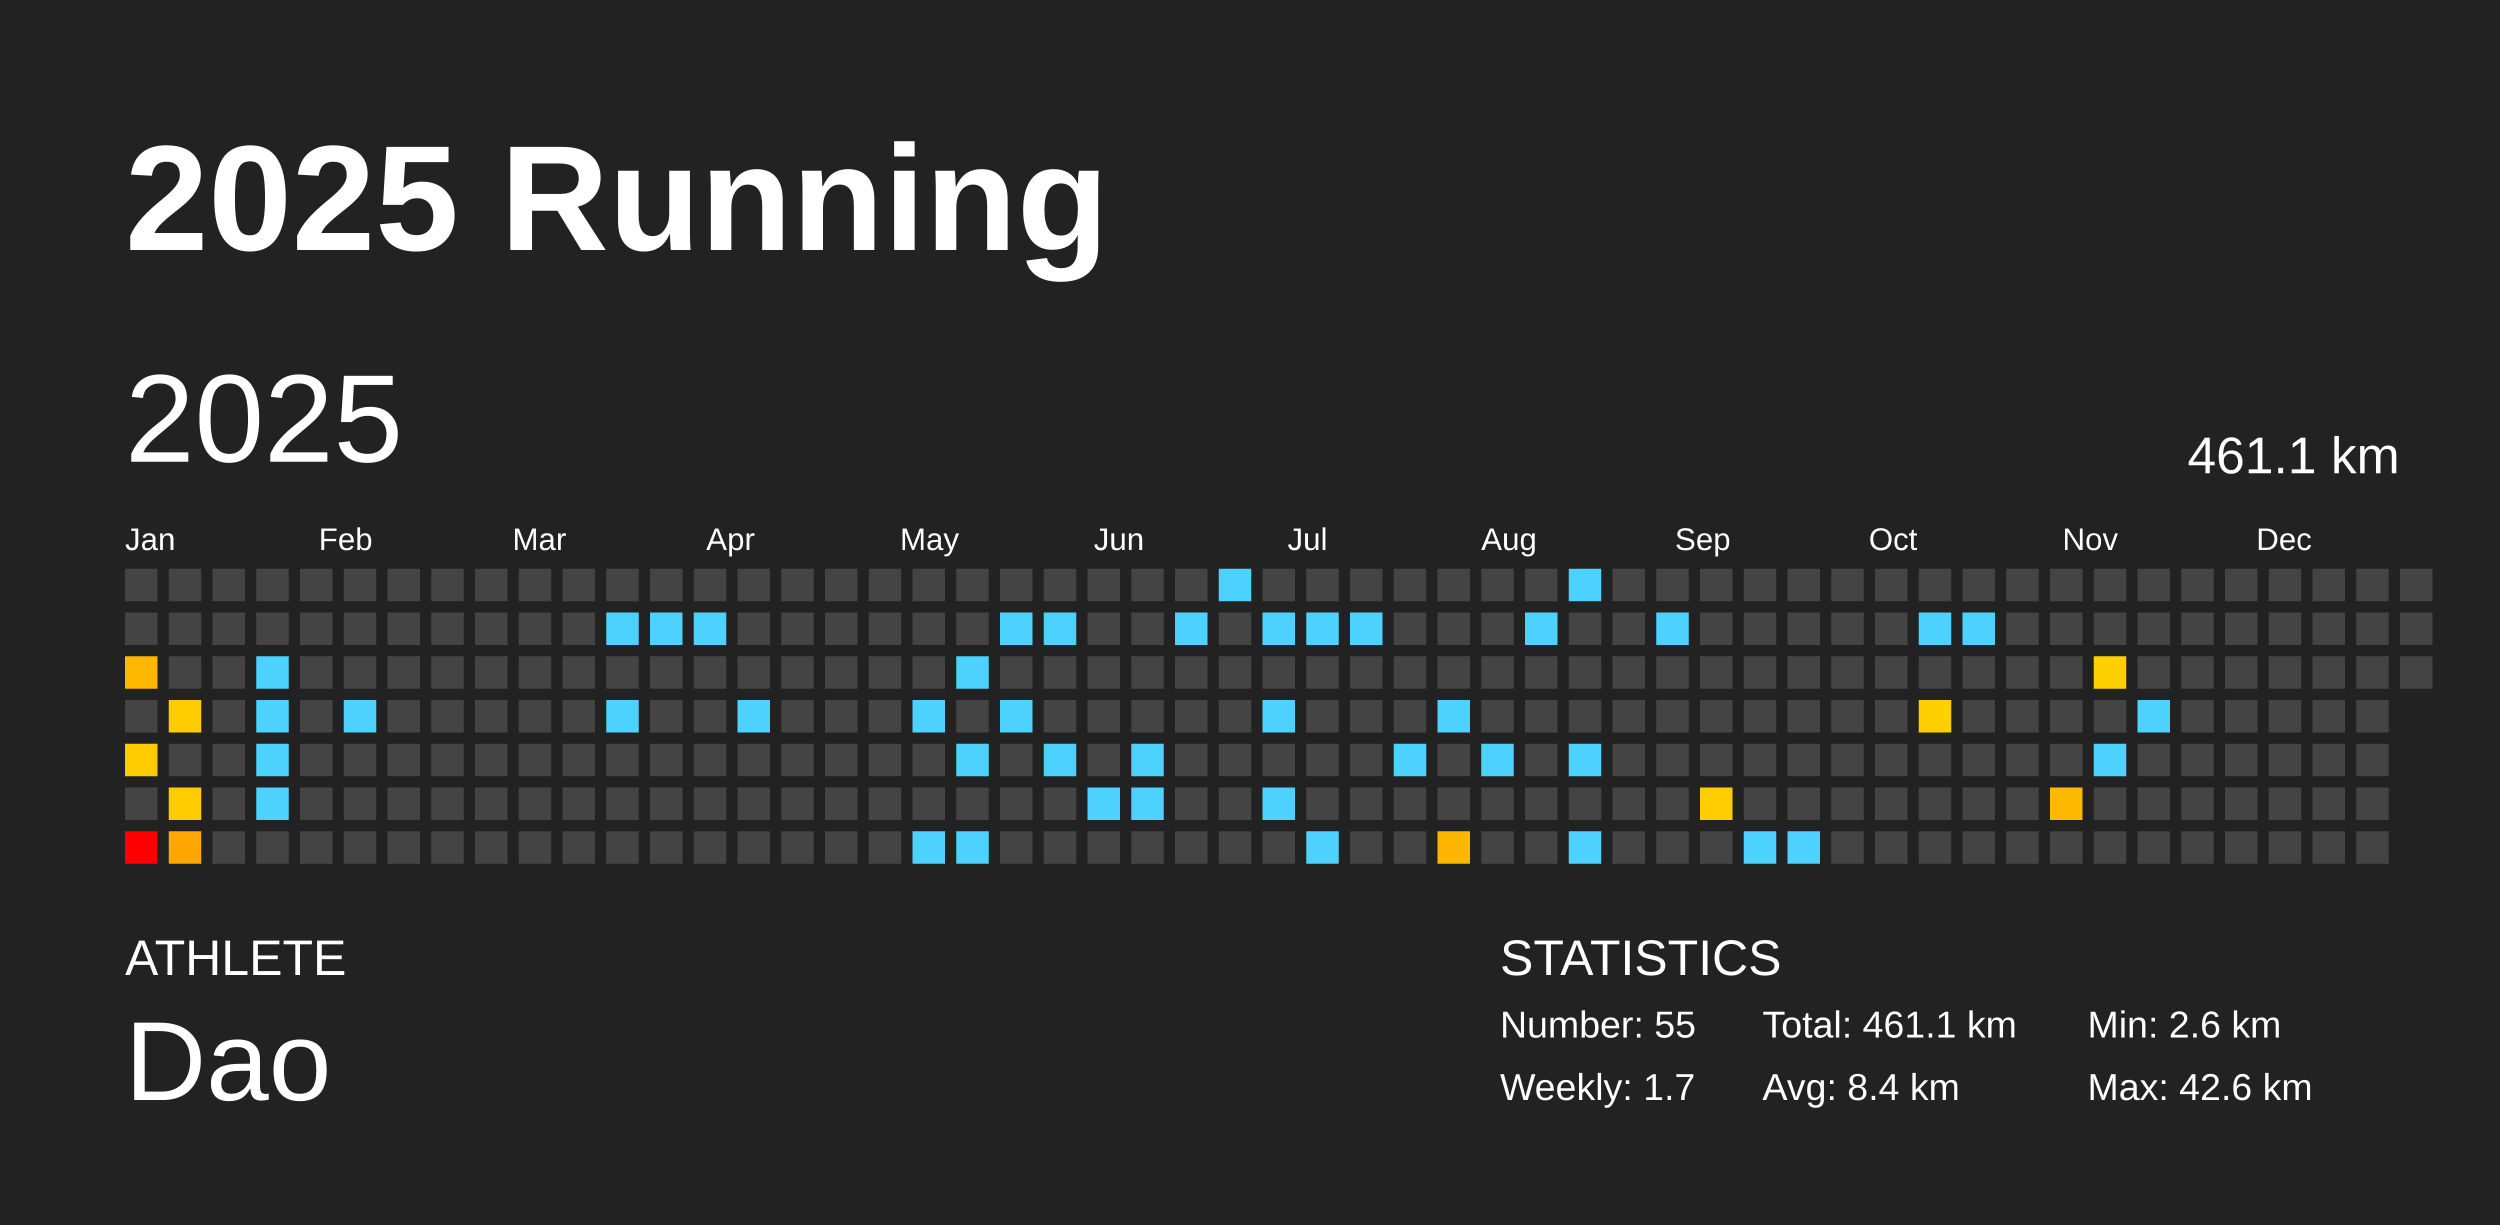
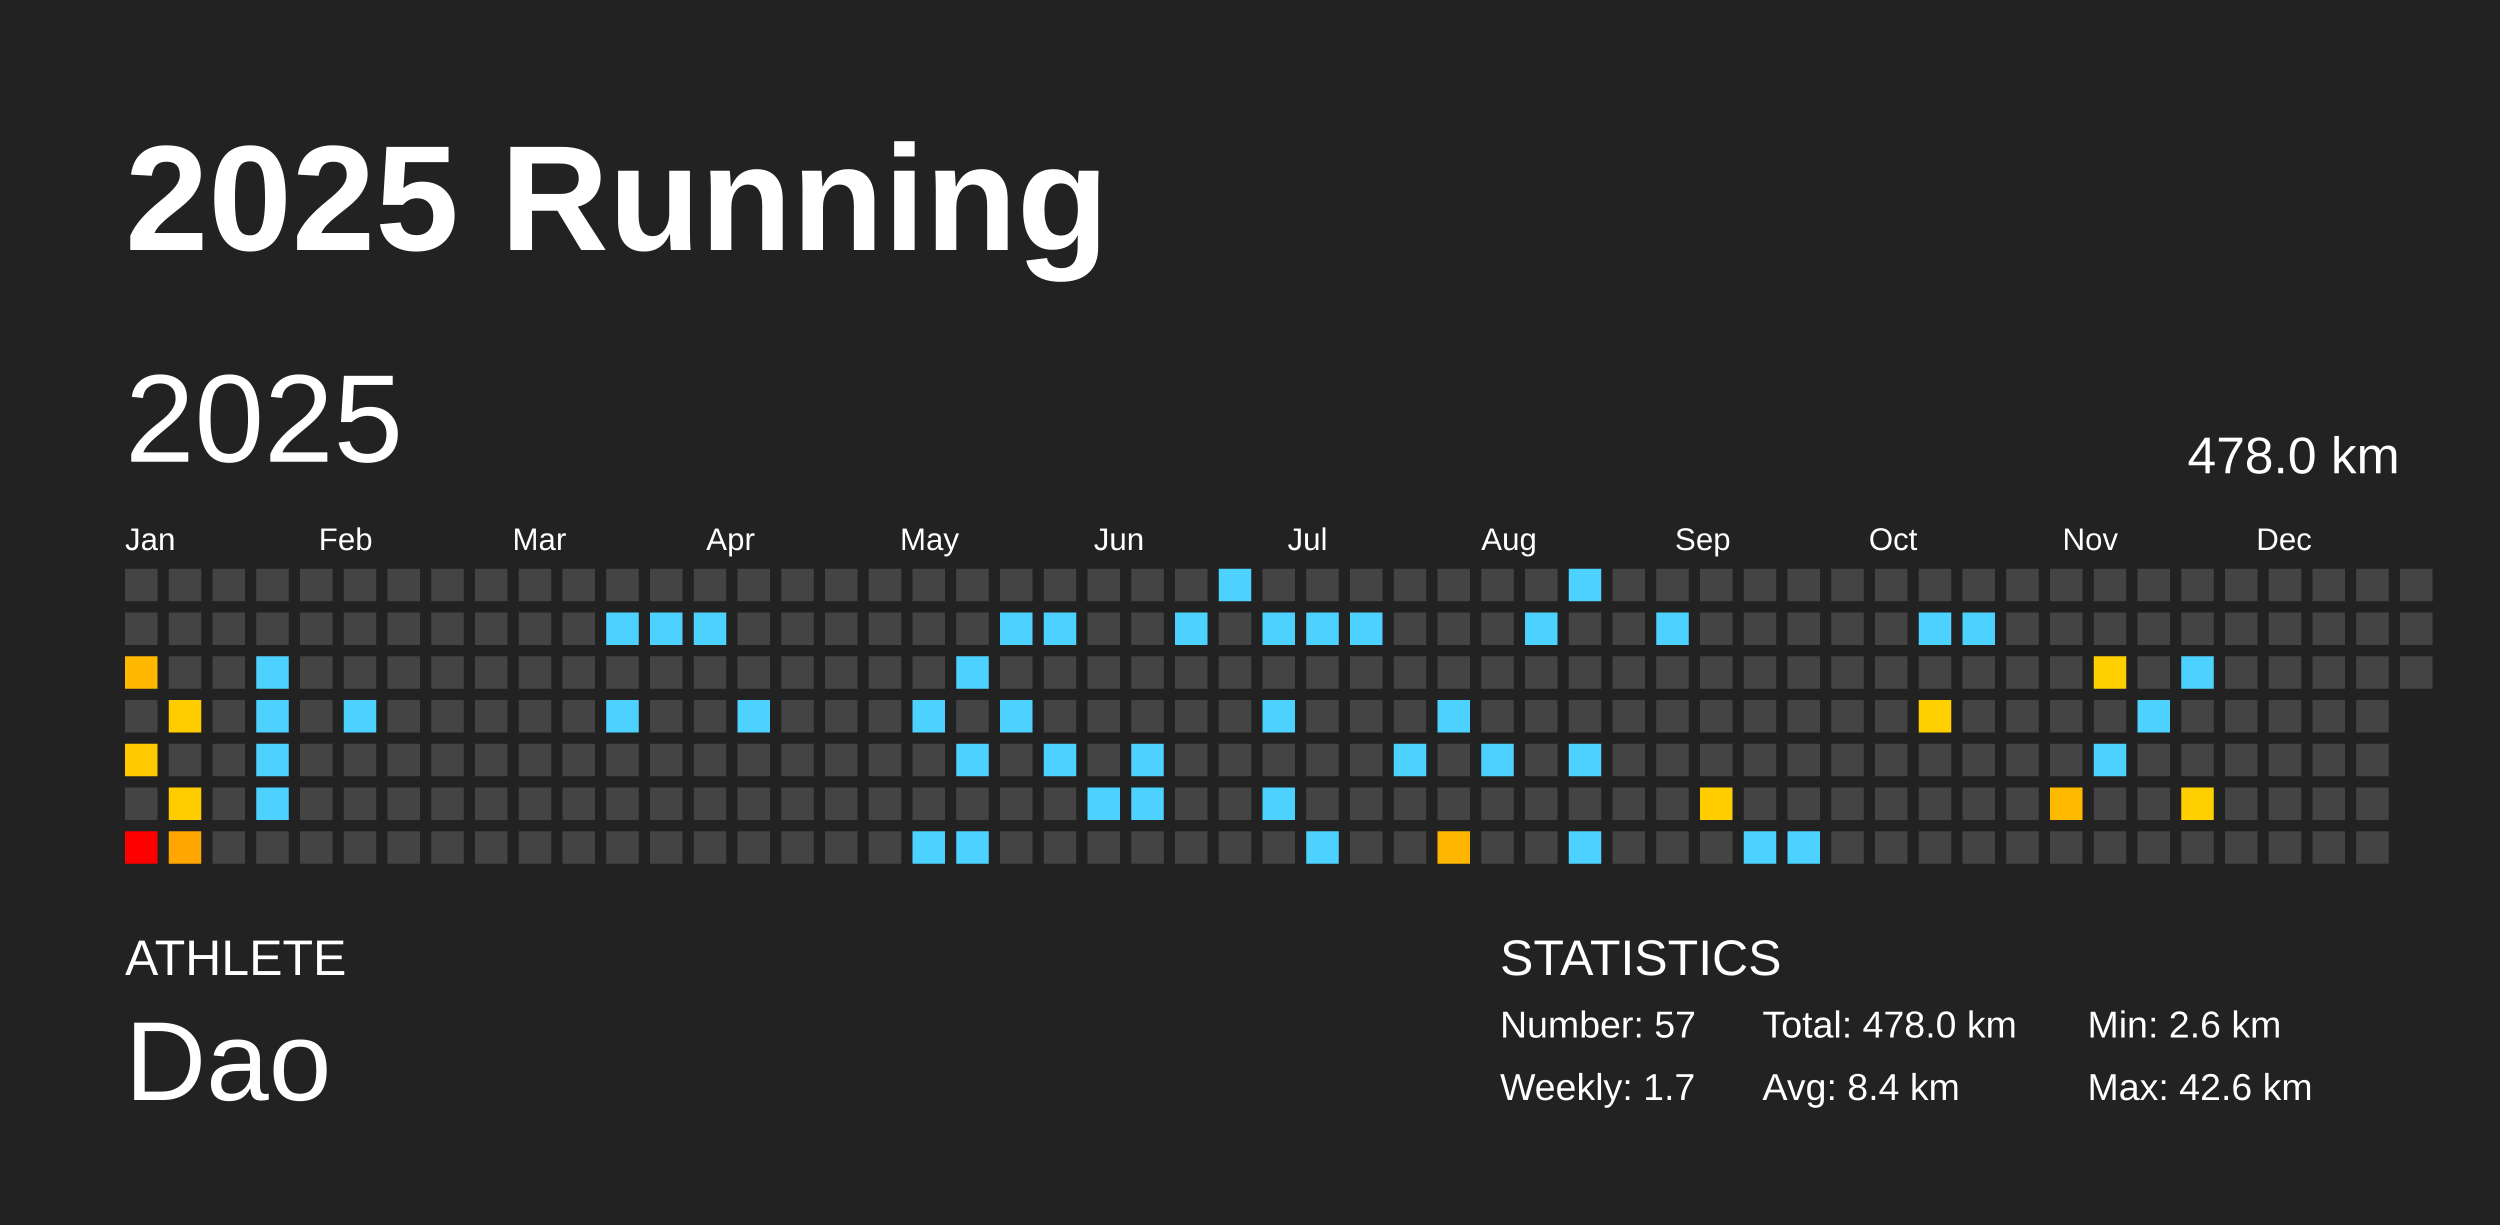
<svg xmlns="http://www.w3.org/2000/svg" baseProfile="full" height="98mm" version="1.1" viewBox="0,0,200,98" width="200mm">
  <defs />
  <rect fill="#222222" height="98" width="200" x="0" y="0" />
  <text fill="#FFFFFF" style="font-size:12px; font-family:Arial; font-weight:bold;" x="10" y="20">2025 Running</text>
  <text fill="#FFFFFF" style="font-size:4px; font-family:Arial" x="10" y="78">ATHLETE</text>
  <text fill="#FFFFFF" style="font-size:9px; font-family:Arial" x="10" y="88">Dao</text>
  <text fill="#FFFFFF" style="font-size:4px; font-family:Arial" x="120" y="78">STATISTICS</text>
-   <text fill="#FFFFFF" style="font-size:3px; font-family:Arial" x="120" y="83">Number: 55</text>
+   <text fill="#FFFFFF" style="font-size:3px; font-family:Arial" x="120" y="83">Number: 57</text>
  <text fill="#FFFFFF" style="font-size:3px; font-family:Arial" x="120" y="88">Weekly: 1.7</text>
-   <text fill="#FFFFFF" style="font-size:3px; font-family:Arial" x="141" y="83">Total: 461.1 km</text>
+   <text fill="#FFFFFF" style="font-size:3px; font-family:Arial" x="141" y="83">Total: 478.0 km</text>
  <text fill="#FFFFFF" style="font-size:3px; font-family:Arial" x="141" y="88">Avg: 8.4 km</text>
  <text fill="#FFFFFF" style="font-size:3px; font-family:Arial" x="167" y="83">Min: 2.6 km</text>
  <text fill="#FFFFFF" style="font-size:3px; font-family:Arial" x="167" y="88">Max: 42.6 km</text>
  <text dominant-baseline="hanging" fill="#FFFFFF" style="font-size:10.0px; font-family:Arial;" x="10" y="30">2025</text>
-   <text dominant-baseline="hanging" fill="#FFFFFF" style="font-size:4.125px; font-family:Arial;" x="175" y="35">461.1 km</text>
+   <text dominant-baseline="hanging" fill="#FFFFFF" style="font-size:4.125px; font-family:Arial;" x="175" y="35">478.0 km</text>
  <text fill="#FFFFFF" style="font-size:2.5px; font-family:Arial" x="10.0" y="44">Jan</text>
  <text fill="#FFFFFF" style="font-size:2.5px; font-family:Arial" x="25.5" y="44">Feb</text>
  <text fill="#FFFFFF" style="font-size:2.5px; font-family:Arial" x="41.0" y="44">Mar</text>
  <text fill="#FFFFFF" style="font-size:2.5px; font-family:Arial" x="56.5" y="44">Apr</text>
  <text fill="#FFFFFF" style="font-size:2.5px; font-family:Arial" x="72.0" y="44">May</text>
  <text fill="#FFFFFF" style="font-size:2.5px; font-family:Arial" x="87.5" y="44">Jun</text>
  <text fill="#FFFFFF" style="font-size:2.5px; font-family:Arial" x="103.0" y="44">Jul</text>
  <text fill="#FFFFFF" style="font-size:2.5px; font-family:Arial" x="118.5" y="44">Aug</text>
  <text fill="#FFFFFF" style="font-size:2.5px; font-family:Arial" x="134.0" y="44">Sep</text>
  <text fill="#FFFFFF" style="font-size:2.5px; font-family:Arial" x="149.5" y="44">Oct</text>
  <text fill="#FFFFFF" style="font-size:2.5px; font-family:Arial" x="165.0" y="44">Nov</text>
  <text fill="#FFFFFF" style="font-size:2.5px; font-family:Arial" x="180.5" y="44">Dec</text>
  <rect fill="#444444" height="2.6" width="2.6" x="10.0" y="45.5" />
  <rect fill="#444444" height="2.6" width="2.6" x="10.0" y="49.0" />
  <rect fill="#ffb700" height="2.6" width="2.6" x="10.0" y="52.5" />
  <rect fill="#444444" height="2.6" width="2.6" x="10.0" y="56.0" />
  <rect fill="#ffcb00" height="2.6" width="2.6" x="10.0" y="59.5" />
  <rect fill="#444444" height="2.6" width="2.6" x="10.0" y="63.0" />
  <rect fill="red" height="2.6" width="2.6" x="10.0" y="66.5" />
  <rect fill="#444444" height="2.6" width="2.6" x="13.5" y="45.5" />
  <rect fill="#444444" height="2.6" width="2.6" x="13.5" y="49.0" />
  <rect fill="#444444" height="2.6" width="2.6" x="13.5" y="52.5" />
  <rect fill="#ffcc00" height="2.6" width="2.6" x="13.5" y="56.0" />
  <rect fill="#444444" height="2.6" width="2.6" x="13.5" y="59.5" />
  <rect fill="#ffcc00" height="2.6" width="2.6" x="13.5" y="63.0" />
  <rect fill="#ffa600" height="2.6" width="2.6" x="13.5" y="66.5" />
  <rect fill="#444444" height="2.6" width="2.6" x="17.0" y="45.5" />
  <rect fill="#444444" height="2.6" width="2.6" x="17.0" y="49.0" />
  <rect fill="#444444" height="2.6" width="2.6" x="17.0" y="52.5" />
  <rect fill="#444444" height="2.6" width="2.6" x="17.0" y="56.0" />
  <rect fill="#444444" height="2.6" width="2.6" x="17.0" y="59.5" />
  <rect fill="#444444" height="2.6" width="2.6" x="17.0" y="63.0" />
  <rect fill="#444444" height="2.6" width="2.6" x="17.0" y="66.5" />
  <rect fill="#444444" height="2.6" width="2.6" x="20.5" y="45.5" />
  <rect fill="#444444" height="2.6" width="2.6" x="20.5" y="49.0" />
  <rect fill="#4dd2ff" height="2.6" width="2.6" x="20.5" y="52.5" />
  <rect fill="#4dd2ff" height="2.6" width="2.6" x="20.5" y="56.0" />
  <rect fill="#4dd2ff" height="2.6" width="2.6" x="20.5" y="59.5" />
  <rect fill="#4dd2ff" height="2.6" width="2.6" x="20.5" y="63.0" />
  <rect fill="#444444" height="2.6" width="2.6" x="20.5" y="66.5" />
  <rect fill="#444444" height="2.6" width="2.6" x="24.0" y="45.5" />
  <rect fill="#444444" height="2.6" width="2.6" x="24.0" y="49.0" />
  <rect fill="#444444" height="2.6" width="2.6" x="24.0" y="52.5" />
  <rect fill="#444444" height="2.6" width="2.6" x="24.0" y="56.0" />
  <rect fill="#444444" height="2.6" width="2.6" x="24.0" y="59.5" />
  <rect fill="#444444" height="2.6" width="2.6" x="24.0" y="63.0" />
  <rect fill="#444444" height="2.6" width="2.6" x="24.0" y="66.5" />
  <rect fill="#444444" height="2.6" width="2.6" x="27.5" y="45.5" />
  <rect fill="#444444" height="2.6" width="2.6" x="27.5" y="49.0" />
  <rect fill="#444444" height="2.6" width="2.6" x="27.5" y="52.5" />
  <rect fill="#4dd2ff" height="2.6" width="2.6" x="27.5" y="56.0" />
  <rect fill="#444444" height="2.6" width="2.6" x="27.5" y="59.5" />
  <rect fill="#444444" height="2.6" width="2.6" x="27.5" y="63.0" />
  <rect fill="#444444" height="2.6" width="2.6" x="27.5" y="66.5" />
  <rect fill="#444444" height="2.6" width="2.6" x="31.0" y="45.5" />
  <rect fill="#444444" height="2.6" width="2.6" x="31.0" y="49.0" />
  <rect fill="#444444" height="2.6" width="2.6" x="31.0" y="52.5" />
  <rect fill="#444444" height="2.6" width="2.6" x="31.0" y="56.0" />
  <rect fill="#444444" height="2.6" width="2.6" x="31.0" y="59.5" />
  <rect fill="#444444" height="2.6" width="2.6" x="31.0" y="63.0" />
  <rect fill="#444444" height="2.6" width="2.6" x="31.0" y="66.5" />
  <rect fill="#444444" height="2.6" width="2.6" x="34.5" y="45.5" />
  <rect fill="#444444" height="2.6" width="2.6" x="34.5" y="49.0" />
  <rect fill="#444444" height="2.6" width="2.6" x="34.5" y="52.5" />
  <rect fill="#444444" height="2.6" width="2.6" x="34.5" y="56.0" />
  <rect fill="#444444" height="2.6" width="2.6" x="34.5" y="59.5" />
  <rect fill="#444444" height="2.6" width="2.6" x="34.5" y="63.0" />
  <rect fill="#444444" height="2.6" width="2.6" x="34.5" y="66.5" />
  <rect fill="#444444" height="2.6" width="2.6" x="38.0" y="45.5" />
  <rect fill="#444444" height="2.6" width="2.6" x="38.0" y="49.0" />
  <rect fill="#444444" height="2.6" width="2.6" x="38.0" y="52.5" />
  <rect fill="#444444" height="2.6" width="2.6" x="38.0" y="56.0" />
  <rect fill="#444444" height="2.6" width="2.6" x="38.0" y="59.5" />
  <rect fill="#444444" height="2.6" width="2.6" x="38.0" y="63.0" />
  <rect fill="#444444" height="2.6" width="2.6" x="38.0" y="66.5" />
  <rect fill="#444444" height="2.6" width="2.6" x="41.5" y="45.5" />
  <rect fill="#444444" height="2.6" width="2.6" x="41.5" y="49.0" />
  <rect fill="#444444" height="2.6" width="2.6" x="41.5" y="52.5" />
  <rect fill="#444444" height="2.6" width="2.6" x="41.5" y="56.0" />
  <rect fill="#444444" height="2.6" width="2.6" x="41.5" y="59.5" />
  <rect fill="#444444" height="2.6" width="2.6" x="41.5" y="63.0" />
  <rect fill="#444444" height="2.6" width="2.6" x="41.5" y="66.5" />
  <rect fill="#444444" height="2.6" width="2.6" x="45.0" y="45.5" />
  <rect fill="#444444" height="2.6" width="2.6" x="45.0" y="49.0" />
  <rect fill="#444444" height="2.6" width="2.6" x="45.0" y="52.5" />
  <rect fill="#444444" height="2.6" width="2.6" x="45.0" y="56.0" />
  <rect fill="#444444" height="2.6" width="2.6" x="45.0" y="59.5" />
  <rect fill="#444444" height="2.6" width="2.6" x="45.0" y="63.0" />
  <rect fill="#444444" height="2.6" width="2.6" x="45.0" y="66.5" />
  <rect fill="#444444" height="2.6" width="2.6" x="48.5" y="45.5" />
  <rect fill="#4dd2ff" height="2.6" width="2.6" x="48.5" y="49.0" />
  <rect fill="#444444" height="2.6" width="2.6" x="48.5" y="52.5" />
  <rect fill="#4dd2ff" height="2.6" width="2.6" x="48.5" y="56.0" />
  <rect fill="#444444" height="2.6" width="2.6" x="48.5" y="59.5" />
  <rect fill="#444444" height="2.6" width="2.6" x="48.5" y="63.0" />
  <rect fill="#444444" height="2.6" width="2.6" x="48.5" y="66.5" />
  <rect fill="#444444" height="2.6" width="2.6" x="52.0" y="45.5" />
  <rect fill="#4dd2ff" height="2.6" width="2.6" x="52.0" y="49.0" />
  <rect fill="#444444" height="2.6" width="2.6" x="52.0" y="52.5" />
  <rect fill="#444444" height="2.6" width="2.6" x="52.0" y="56.0" />
  <rect fill="#444444" height="2.6" width="2.6" x="52.0" y="59.5" />
  <rect fill="#444444" height="2.6" width="2.6" x="52.0" y="63.0" />
  <rect fill="#444444" height="2.6" width="2.6" x="52.0" y="66.5" />
  <rect fill="#444444" height="2.6" width="2.6" x="55.5" y="45.5" />
  <rect fill="#4dd2ff" height="2.6" width="2.6" x="55.5" y="49.0" />
  <rect fill="#444444" height="2.6" width="2.6" x="55.5" y="52.5" />
  <rect fill="#444444" height="2.6" width="2.6" x="55.5" y="56.0" />
  <rect fill="#444444" height="2.6" width="2.6" x="55.5" y="59.5" />
  <rect fill="#444444" height="2.6" width="2.6" x="55.5" y="63.0" />
  <rect fill="#444444" height="2.6" width="2.6" x="55.5" y="66.5" />
  <rect fill="#444444" height="2.6" width="2.6" x="59.0" y="45.5" />
  <rect fill="#444444" height="2.6" width="2.6" x="59.0" y="49.0" />
  <rect fill="#444444" height="2.6" width="2.6" x="59.0" y="52.5" />
  <rect fill="#4dd2ff" height="2.6" width="2.6" x="59.0" y="56.0" />
  <rect fill="#444444" height="2.6" width="2.6" x="59.0" y="59.5" />
  <rect fill="#444444" height="2.6" width="2.6" x="59.0" y="63.0" />
  <rect fill="#444444" height="2.6" width="2.6" x="59.0" y="66.5" />
  <rect fill="#444444" height="2.6" width="2.6" x="62.5" y="45.5" />
  <rect fill="#444444" height="2.6" width="2.6" x="62.5" y="49.0" />
  <rect fill="#444444" height="2.6" width="2.6" x="62.5" y="52.5" />
  <rect fill="#444444" height="2.6" width="2.6" x="62.5" y="56.0" />
  <rect fill="#444444" height="2.6" width="2.6" x="62.5" y="59.5" />
  <rect fill="#444444" height="2.6" width="2.6" x="62.5" y="63.0" />
  <rect fill="#444444" height="2.6" width="2.6" x="62.5" y="66.5" />
  <rect fill="#444444" height="2.6" width="2.6" x="66.0" y="45.5" />
  <rect fill="#444444" height="2.6" width="2.6" x="66.0" y="49.0" />
  <rect fill="#444444" height="2.6" width="2.6" x="66.0" y="52.5" />
  <rect fill="#444444" height="2.6" width="2.6" x="66.0" y="56.0" />
  <rect fill="#444444" height="2.6" width="2.6" x="66.0" y="59.5" />
  <rect fill="#444444" height="2.6" width="2.6" x="66.0" y="63.0" />
  <rect fill="#444444" height="2.6" width="2.6" x="66.0" y="66.5" />
  <rect fill="#444444" height="2.6" width="2.6" x="69.5" y="45.5" />
  <rect fill="#444444" height="2.6" width="2.6" x="69.5" y="49.0" />
  <rect fill="#444444" height="2.6" width="2.6" x="69.5" y="52.5" />
  <rect fill="#444444" height="2.6" width="2.6" x="69.5" y="56.0" />
  <rect fill="#444444" height="2.6" width="2.6" x="69.5" y="59.5" />
  <rect fill="#444444" height="2.6" width="2.6" x="69.5" y="63.0" />
  <rect fill="#444444" height="2.6" width="2.6" x="69.5" y="66.5" />
  <rect fill="#444444" height="2.6" width="2.6" x="73.0" y="45.5" />
  <rect fill="#444444" height="2.6" width="2.6" x="73.0" y="49.0" />
  <rect fill="#444444" height="2.6" width="2.6" x="73.0" y="52.5" />
  <rect fill="#4dd2ff" height="2.6" width="2.6" x="73.0" y="56.0" />
  <rect fill="#444444" height="2.6" width="2.6" x="73.0" y="59.5" />
  <rect fill="#444444" height="2.6" width="2.6" x="73.0" y="63.0" />
  <rect fill="#4dd2ff" height="2.6" width="2.6" x="73.0" y="66.5" />
  <rect fill="#444444" height="2.6" width="2.6" x="76.5" y="45.5" />
  <rect fill="#444444" height="2.6" width="2.6" x="76.5" y="49.0" />
  <rect fill="#4dd2ff" height="2.6" width="2.6" x="76.5" y="52.5" />
  <rect fill="#444444" height="2.6" width="2.6" x="76.5" y="56.0" />
  <rect fill="#4dd2ff" height="2.6" width="2.6" x="76.5" y="59.5" />
  <rect fill="#444444" height="2.6" width="2.6" x="76.5" y="63.0" />
  <rect fill="#4dd2ff" height="2.6" width="2.6" x="76.5" y="66.5" />
  <rect fill="#444444" height="2.6" width="2.6" x="80.0" y="45.5" />
  <rect fill="#4dd2ff" height="2.6" width="2.6" x="80.0" y="49.0" />
  <rect fill="#444444" height="2.6" width="2.6" x="80.0" y="52.5" />
  <rect fill="#4dd2ff" height="2.6" width="2.6" x="80.0" y="56.0" />
  <rect fill="#444444" height="2.6" width="2.6" x="80.0" y="59.5" />
  <rect fill="#444444" height="2.6" width="2.6" x="80.0" y="63.0" />
  <rect fill="#444444" height="2.6" width="2.6" x="80.0" y="66.5" />
  <rect fill="#444444" height="2.6" width="2.6" x="83.5" y="45.5" />
  <rect fill="#4dd2ff" height="2.6" width="2.6" x="83.5" y="49.0" />
  <rect fill="#444444" height="2.6" width="2.6" x="83.5" y="52.5" />
  <rect fill="#444444" height="2.6" width="2.6" x="83.5" y="56.0" />
  <rect fill="#4dd2ff" height="2.6" width="2.6" x="83.5" y="59.5" />
  <rect fill="#444444" height="2.6" width="2.6" x="83.5" y="63.0" />
  <rect fill="#444444" height="2.6" width="2.6" x="83.5" y="66.5" />
  <rect fill="#444444" height="2.6" width="2.6" x="87.0" y="45.5" />
  <rect fill="#444444" height="2.6" width="2.6" x="87.0" y="49.0" />
  <rect fill="#444444" height="2.6" width="2.6" x="87.0" y="52.5" />
  <rect fill="#444444" height="2.6" width="2.6" x="87.0" y="56.0" />
  <rect fill="#444444" height="2.6" width="2.6" x="87.0" y="59.5" />
  <rect fill="#4dd2ff" height="2.6" width="2.6" x="87.0" y="63.0" />
  <rect fill="#444444" height="2.6" width="2.6" x="87.0" y="66.5" />
  <rect fill="#444444" height="2.6" width="2.6" x="90.5" y="45.5" />
  <rect fill="#444444" height="2.6" width="2.6" x="90.5" y="49.0" />
  <rect fill="#444444" height="2.6" width="2.6" x="90.5" y="52.5" />
  <rect fill="#444444" height="2.6" width="2.6" x="90.5" y="56.0" />
  <rect fill="#4dd2ff" height="2.6" width="2.6" x="90.5" y="59.5" />
  <rect fill="#4dd2ff" height="2.6" width="2.6" x="90.5" y="63.0" />
  <rect fill="#444444" height="2.6" width="2.6" x="90.5" y="66.5" />
  <rect fill="#444444" height="2.6" width="2.6" x="94.0" y="45.5" />
  <rect fill="#4dd2ff" height="2.6" width="2.6" x="94.0" y="49.0" />
  <rect fill="#444444" height="2.6" width="2.6" x="94.0" y="52.5" />
  <rect fill="#444444" height="2.6" width="2.6" x="94.0" y="56.0" />
  <rect fill="#444444" height="2.6" width="2.6" x="94.0" y="59.5" />
  <rect fill="#444444" height="2.6" width="2.6" x="94.0" y="63.0" />
  <rect fill="#444444" height="2.6" width="2.6" x="94.0" y="66.5" />
  <rect fill="#4dd2ff" height="2.6" width="2.6" x="97.5" y="45.5" />
  <rect fill="#444444" height="2.6" width="2.6" x="97.5" y="49.0" />
  <rect fill="#444444" height="2.6" width="2.6" x="97.5" y="52.5" />
  <rect fill="#444444" height="2.6" width="2.6" x="97.5" y="56.0" />
  <rect fill="#444444" height="2.6" width="2.6" x="97.5" y="59.5" />
  <rect fill="#444444" height="2.6" width="2.6" x="97.5" y="63.0" />
  <rect fill="#444444" height="2.6" width="2.6" x="97.5" y="66.5" />
  <rect fill="#444444" height="2.6" width="2.6" x="101.0" y="45.5" />
  <rect fill="#4dd2ff" height="2.6" width="2.6" x="101.0" y="49.0" />
  <rect fill="#444444" height="2.6" width="2.6" x="101.0" y="52.5" />
  <rect fill="#4dd2ff" height="2.6" width="2.6" x="101.0" y="56.0" />
  <rect fill="#444444" height="2.6" width="2.6" x="101.0" y="59.5" />
  <rect fill="#4dd2ff" height="2.6" width="2.6" x="101.0" y="63.0" />
  <rect fill="#444444" height="2.6" width="2.6" x="101.0" y="66.5" />
  <rect fill="#444444" height="2.6" width="2.6" x="104.5" y="45.5" />
  <rect fill="#4dd2ff" height="2.6" width="2.6" x="104.5" y="49.0" />
  <rect fill="#444444" height="2.6" width="2.6" x="104.5" y="52.5" />
  <rect fill="#444444" height="2.6" width="2.6" x="104.5" y="56.0" />
  <rect fill="#444444" height="2.6" width="2.6" x="104.5" y="59.5" />
  <rect fill="#444444" height="2.6" width="2.6" x="104.5" y="63.0" />
  <rect fill="#4dd2ff" height="2.6" width="2.6" x="104.5" y="66.5" />
  <rect fill="#444444" height="2.6" width="2.6" x="108.0" y="45.5" />
  <rect fill="#4dd2ff" height="2.6" width="2.6" x="108.0" y="49.0" />
  <rect fill="#444444" height="2.6" width="2.6" x="108.0" y="52.5" />
  <rect fill="#444444" height="2.6" width="2.6" x="108.0" y="56.0" />
  <rect fill="#444444" height="2.6" width="2.6" x="108.0" y="59.5" />
  <rect fill="#444444" height="2.6" width="2.6" x="108.0" y="63.0" />
  <rect fill="#444444" height="2.6" width="2.6" x="108.0" y="66.5" />
  <rect fill="#444444" height="2.6" width="2.6" x="111.5" y="45.5" />
  <rect fill="#444444" height="2.6" width="2.6" x="111.5" y="49.0" />
  <rect fill="#444444" height="2.6" width="2.6" x="111.5" y="52.5" />
  <rect fill="#444444" height="2.6" width="2.6" x="111.5" y="56.0" />
  <rect fill="#4dd2ff" height="2.6" width="2.6" x="111.5" y="59.5" />
  <rect fill="#444444" height="2.6" width="2.6" x="111.5" y="63.0" />
  <rect fill="#444444" height="2.6" width="2.6" x="111.5" y="66.5" />
  <rect fill="#444444" height="2.6" width="2.6" x="115.0" y="45.5" />
  <rect fill="#444444" height="2.6" width="2.6" x="115.0" y="49.0" />
  <rect fill="#444444" height="2.6" width="2.6" x="115.0" y="52.5" />
  <rect fill="#4dd2ff" height="2.6" width="2.6" x="115.0" y="56.0" />
  <rect fill="#444444" height="2.6" width="2.6" x="115.0" y="59.5" />
  <rect fill="#444444" height="2.6" width="2.6" x="115.0" y="63.0" />
  <rect fill="#ffb600" height="2.6" width="2.6" x="115.0" y="66.5" />
  <rect fill="#444444" height="2.6" width="2.6" x="118.5" y="45.5" />
  <rect fill="#444444" height="2.6" width="2.6" x="118.5" y="49.0" />
  <rect fill="#444444" height="2.6" width="2.6" x="118.5" y="52.5" />
  <rect fill="#444444" height="2.6" width="2.6" x="118.5" y="56.0" />
  <rect fill="#4dd2ff" height="2.6" width="2.6" x="118.5" y="59.5" />
  <rect fill="#444444" height="2.6" width="2.6" x="118.5" y="63.0" />
  <rect fill="#444444" height="2.6" width="2.6" x="118.5" y="66.5" />
  <rect fill="#444444" height="2.6" width="2.6" x="122.0" y="45.5" />
  <rect fill="#4dd2ff" height="2.6" width="2.6" x="122.0" y="49.0" />
  <rect fill="#444444" height="2.6" width="2.6" x="122.0" y="52.5" />
  <rect fill="#444444" height="2.6" width="2.6" x="122.0" y="56.0" />
  <rect fill="#444444" height="2.6" width="2.6" x="122.0" y="59.5" />
  <rect fill="#444444" height="2.6" width="2.6" x="122.0" y="63.0" />
  <rect fill="#444444" height="2.6" width="2.6" x="122.0" y="66.5" />
  <rect fill="#4dd2ff" height="2.6" width="2.6" x="125.5" y="45.5" />
  <rect fill="#444444" height="2.6" width="2.6" x="125.5" y="49.0" />
  <rect fill="#444444" height="2.6" width="2.6" x="125.5" y="52.5" />
  <rect fill="#444444" height="2.6" width="2.6" x="125.5" y="56.0" />
  <rect fill="#4dd2ff" height="2.6" width="2.6" x="125.5" y="59.5" />
  <rect fill="#444444" height="2.6" width="2.6" x="125.5" y="63.0" />
  <rect fill="#4dd2ff" height="2.6" width="2.6" x="125.5" y="66.5" />
  <rect fill="#444444" height="2.6" width="2.6" x="129.0" y="45.5" />
  <rect fill="#444444" height="2.6" width="2.6" x="129.0" y="49.0" />
  <rect fill="#444444" height="2.6" width="2.6" x="129.0" y="52.5" />
  <rect fill="#444444" height="2.6" width="2.6" x="129.0" y="56.0" />
  <rect fill="#444444" height="2.6" width="2.6" x="129.0" y="59.5" />
  <rect fill="#444444" height="2.6" width="2.6" x="129.0" y="63.0" />
  <rect fill="#444444" height="2.6" width="2.6" x="129.0" y="66.5" />
  <rect fill="#444444" height="2.6" width="2.6" x="132.5" y="45.5" />
  <rect fill="#4dd2ff" height="2.6" width="2.6" x="132.5" y="49.0" />
  <rect fill="#444444" height="2.6" width="2.6" x="132.5" y="52.5" />
  <rect fill="#444444" height="2.6" width="2.6" x="132.5" y="56.0" />
  <rect fill="#444444" height="2.6" width="2.6" x="132.5" y="59.5" />
  <rect fill="#444444" height="2.6" width="2.6" x="132.5" y="63.0" />
  <rect fill="#444444" height="2.6" width="2.6" x="132.5" y="66.5" />
  <rect fill="#444444" height="2.6" width="2.6" x="136.0" y="45.5" />
  <rect fill="#444444" height="2.6" width="2.6" x="136.0" y="49.0" />
  <rect fill="#444444" height="2.6" width="2.6" x="136.0" y="52.5" />
  <rect fill="#444444" height="2.6" width="2.6" x="136.0" y="56.0" />
  <rect fill="#444444" height="2.6" width="2.6" x="136.0" y="59.5" />
  <rect fill="#ffcd00" height="2.6" width="2.6" x="136.0" y="63.0" />
  <rect fill="#444444" height="2.6" width="2.6" x="136.0" y="66.5" />
  <rect fill="#444444" height="2.6" width="2.6" x="139.5" y="45.5" />
  <rect fill="#444444" height="2.6" width="2.6" x="139.5" y="49.0" />
  <rect fill="#444444" height="2.6" width="2.6" x="139.5" y="52.5" />
  <rect fill="#444444" height="2.6" width="2.6" x="139.5" y="56.0" />
  <rect fill="#444444" height="2.6" width="2.6" x="139.5" y="59.5" />
  <rect fill="#444444" height="2.6" width="2.6" x="139.5" y="63.0" />
  <rect fill="#4dd2ff" height="2.6" width="2.6" x="139.5" y="66.5" />
  <rect fill="#444444" height="2.6" width="2.6" x="143.0" y="45.5" />
  <rect fill="#444444" height="2.6" width="2.6" x="143.0" y="49.0" />
  <rect fill="#444444" height="2.6" width="2.6" x="143.0" y="52.5" />
  <rect fill="#444444" height="2.6" width="2.6" x="143.0" y="56.0" />
  <rect fill="#444444" height="2.6" width="2.6" x="143.0" y="59.5" />
  <rect fill="#444444" height="2.6" width="2.6" x="143.0" y="63.0" />
  <rect fill="#4dd2ff" height="2.6" width="2.6" x="143.0" y="66.5" />
  <rect fill="#444444" height="2.6" width="2.6" x="146.5" y="45.5" />
  <rect fill="#444444" height="2.6" width="2.6" x="146.5" y="49.0" />
  <rect fill="#444444" height="2.6" width="2.6" x="146.5" y="52.5" />
  <rect fill="#444444" height="2.6" width="2.6" x="146.5" y="56.0" />
  <rect fill="#444444" height="2.6" width="2.6" x="146.5" y="59.5" />
  <rect fill="#444444" height="2.6" width="2.6" x="146.5" y="63.0" />
  <rect fill="#444444" height="2.6" width="2.6" x="146.5" y="66.5" />
  <rect fill="#444444" height="2.6" width="2.6" x="150.0" y="45.5" />
  <rect fill="#444444" height="2.6" width="2.6" x="150.0" y="49.0" />
  <rect fill="#444444" height="2.6" width="2.6" x="150.0" y="52.5" />
  <rect fill="#444444" height="2.6" width="2.6" x="150.0" y="56.0" />
  <rect fill="#444444" height="2.6" width="2.6" x="150.0" y="59.5" />
  <rect fill="#444444" height="2.6" width="2.6" x="150.0" y="63.0" />
  <rect fill="#444444" height="2.6" width="2.6" x="150.0" y="66.5" />
  <rect fill="#444444" height="2.6" width="2.6" x="153.5" y="45.5" />
  <rect fill="#4dd2ff" height="2.6" width="2.6" x="153.5" y="49.0" />
  <rect fill="#444444" height="2.6" width="2.6" x="153.5" y="52.5" />
  <rect fill="#ffcf00" height="2.6" width="2.6" x="153.5" y="56.0" />
  <rect fill="#444444" height="2.6" width="2.6" x="153.5" y="59.5" />
  <rect fill="#444444" height="2.6" width="2.6" x="153.5" y="63.0" />
  <rect fill="#444444" height="2.6" width="2.6" x="153.5" y="66.5" />
  <rect fill="#444444" height="2.6" width="2.6" x="157.0" y="45.5" />
  <rect fill="#4dd2ff" height="2.6" width="2.6" x="157.0" y="49.0" />
  <rect fill="#444444" height="2.6" width="2.6" x="157.0" y="52.5" />
  <rect fill="#444444" height="2.6" width="2.6" x="157.0" y="56.0" />
  <rect fill="#444444" height="2.6" width="2.6" x="157.0" y="59.5" />
  <rect fill="#444444" height="2.6" width="2.6" x="157.0" y="63.0" />
  <rect fill="#444444" height="2.6" width="2.6" x="157.0" y="66.5" />
  <rect fill="#444444" height="2.6" width="2.6" x="160.5" y="45.5" />
  <rect fill="#444444" height="2.6" width="2.6" x="160.5" y="49.0" />
  <rect fill="#444444" height="2.6" width="2.6" x="160.5" y="52.5" />
  <rect fill="#444444" height="2.6" width="2.6" x="160.5" y="56.0" />
  <rect fill="#444444" height="2.6" width="2.6" x="160.5" y="59.5" />
  <rect fill="#444444" height="2.6" width="2.6" x="160.5" y="63.0" />
  <rect fill="#444444" height="2.6" width="2.6" x="160.5" y="66.5" />
  <rect fill="#444444" height="2.6" width="2.6" x="164.0" y="45.5" />
  <rect fill="#444444" height="2.6" width="2.6" x="164.0" y="49.0" />
  <rect fill="#444444" height="2.6" width="2.6" x="164.0" y="52.5" />
  <rect fill="#444444" height="2.6" width="2.6" x="164.0" y="56.0" />
  <rect fill="#444444" height="2.6" width="2.6" x="164.0" y="59.5" />
  <rect fill="#ffba00" height="2.6" width="2.6" x="164.0" y="63.0" />
  <rect fill="#444444" height="2.6" width="2.6" x="164.0" y="66.5" />
  <rect fill="#444444" height="2.6" width="2.6" x="167.5" y="45.5" />
  <rect fill="#444444" height="2.6" width="2.6" x="167.5" y="49.0" />
  <rect fill="#ffcf00" height="2.6" width="2.6" x="167.5" y="52.5" />
  <rect fill="#444444" height="2.6" width="2.6" x="167.5" y="56.0" />
  <rect fill="#4dd2ff" height="2.6" width="2.6" x="167.5" y="59.5" />
  <rect fill="#444444" height="2.6" width="2.6" x="167.5" y="63.0" />
  <rect fill="#444444" height="2.6" width="2.6" x="167.5" y="66.5" />
  <rect fill="#444444" height="2.6" width="2.6" x="171.0" y="45.5" />
  <rect fill="#444444" height="2.6" width="2.6" x="171.0" y="49.0" />
  <rect fill="#444444" height="2.6" width="2.6" x="171.0" y="52.5" />
  <rect fill="#4dd2ff" height="2.6" width="2.6" x="171.0" y="56.0" />
  <rect fill="#444444" height="2.6" width="2.6" x="171.0" y="59.5" />
  <rect fill="#444444" height="2.6" width="2.6" x="171.0" y="63.0" />
  <rect fill="#444444" height="2.6" width="2.6" x="171.0" y="66.5" />
  <rect fill="#444444" height="2.6" width="2.6" x="174.5" y="45.5" />
  <rect fill="#444444" height="2.6" width="2.6" x="174.5" y="49.0" />
-   <rect fill="#444444" height="2.6" width="2.6" x="174.5" y="52.5" />
+   <rect fill="#4dd2ff" height="2.6" width="2.6" x="174.5" y="52.5" />
  <rect fill="#444444" height="2.6" width="2.6" x="174.5" y="56.0" />
  <rect fill="#444444" height="2.6" width="2.6" x="174.5" y="59.5" />
-   <rect fill="#444444" height="2.6" width="2.6" x="174.5" y="63.0" />
+   <rect fill="#ffcf00" height="2.6" width="2.6" x="174.5" y="63.0" />
  <rect fill="#444444" height="2.6" width="2.6" x="174.5" y="66.5" />
  <rect fill="#444444" height="2.6" width="2.6" x="178.0" y="45.5" />
  <rect fill="#444444" height="2.6" width="2.6" x="178.0" y="49.0" />
  <rect fill="#444444" height="2.6" width="2.6" x="178.0" y="52.5" />
  <rect fill="#444444" height="2.6" width="2.6" x="178.0" y="56.0" />
  <rect fill="#444444" height="2.6" width="2.6" x="178.0" y="59.5" />
  <rect fill="#444444" height="2.6" width="2.6" x="178.0" y="63.0" />
  <rect fill="#444444" height="2.6" width="2.6" x="178.0" y="66.5" />
  <rect fill="#444444" height="2.6" width="2.6" x="181.5" y="45.5" />
  <rect fill="#444444" height="2.6" width="2.6" x="181.5" y="49.0" />
  <rect fill="#444444" height="2.6" width="2.6" x="181.5" y="52.5" />
  <rect fill="#444444" height="2.6" width="2.6" x="181.5" y="56.0" />
  <rect fill="#444444" height="2.6" width="2.6" x="181.5" y="59.5" />
  <rect fill="#444444" height="2.6" width="2.6" x="181.5" y="63.0" />
  <rect fill="#444444" height="2.6" width="2.6" x="181.5" y="66.5" />
  <rect fill="#444444" height="2.6" width="2.6" x="185.0" y="45.5" />
  <rect fill="#444444" height="2.6" width="2.6" x="185.0" y="49.0" />
  <rect fill="#444444" height="2.6" width="2.6" x="185.0" y="52.5" />
  <rect fill="#444444" height="2.6" width="2.6" x="185.0" y="56.0" />
  <rect fill="#444444" height="2.6" width="2.6" x="185.0" y="59.5" />
  <rect fill="#444444" height="2.6" width="2.6" x="185.0" y="63.0" />
  <rect fill="#444444" height="2.6" width="2.6" x="185.0" y="66.5" />
  <rect fill="#444444" height="2.6" width="2.6" x="188.5" y="45.5" />
  <rect fill="#444444" height="2.6" width="2.6" x="188.5" y="49.0" />
  <rect fill="#444444" height="2.6" width="2.6" x="188.5" y="52.5" />
  <rect fill="#444444" height="2.6" width="2.6" x="188.5" y="56.0" />
  <rect fill="#444444" height="2.6" width="2.6" x="188.5" y="59.5" />
  <rect fill="#444444" height="2.6" width="2.6" x="188.5" y="63.0" />
  <rect fill="#444444" height="2.6" width="2.6" x="188.5" y="66.5" />
  <rect fill="#444444" height="2.6" width="2.6" x="192.0" y="45.5" />
  <rect fill="#444444" height="2.6" width="2.6" x="192.0" y="49.0" />
  <rect fill="#444444" height="2.6" width="2.6" x="192.0" y="52.5" />
</svg>
